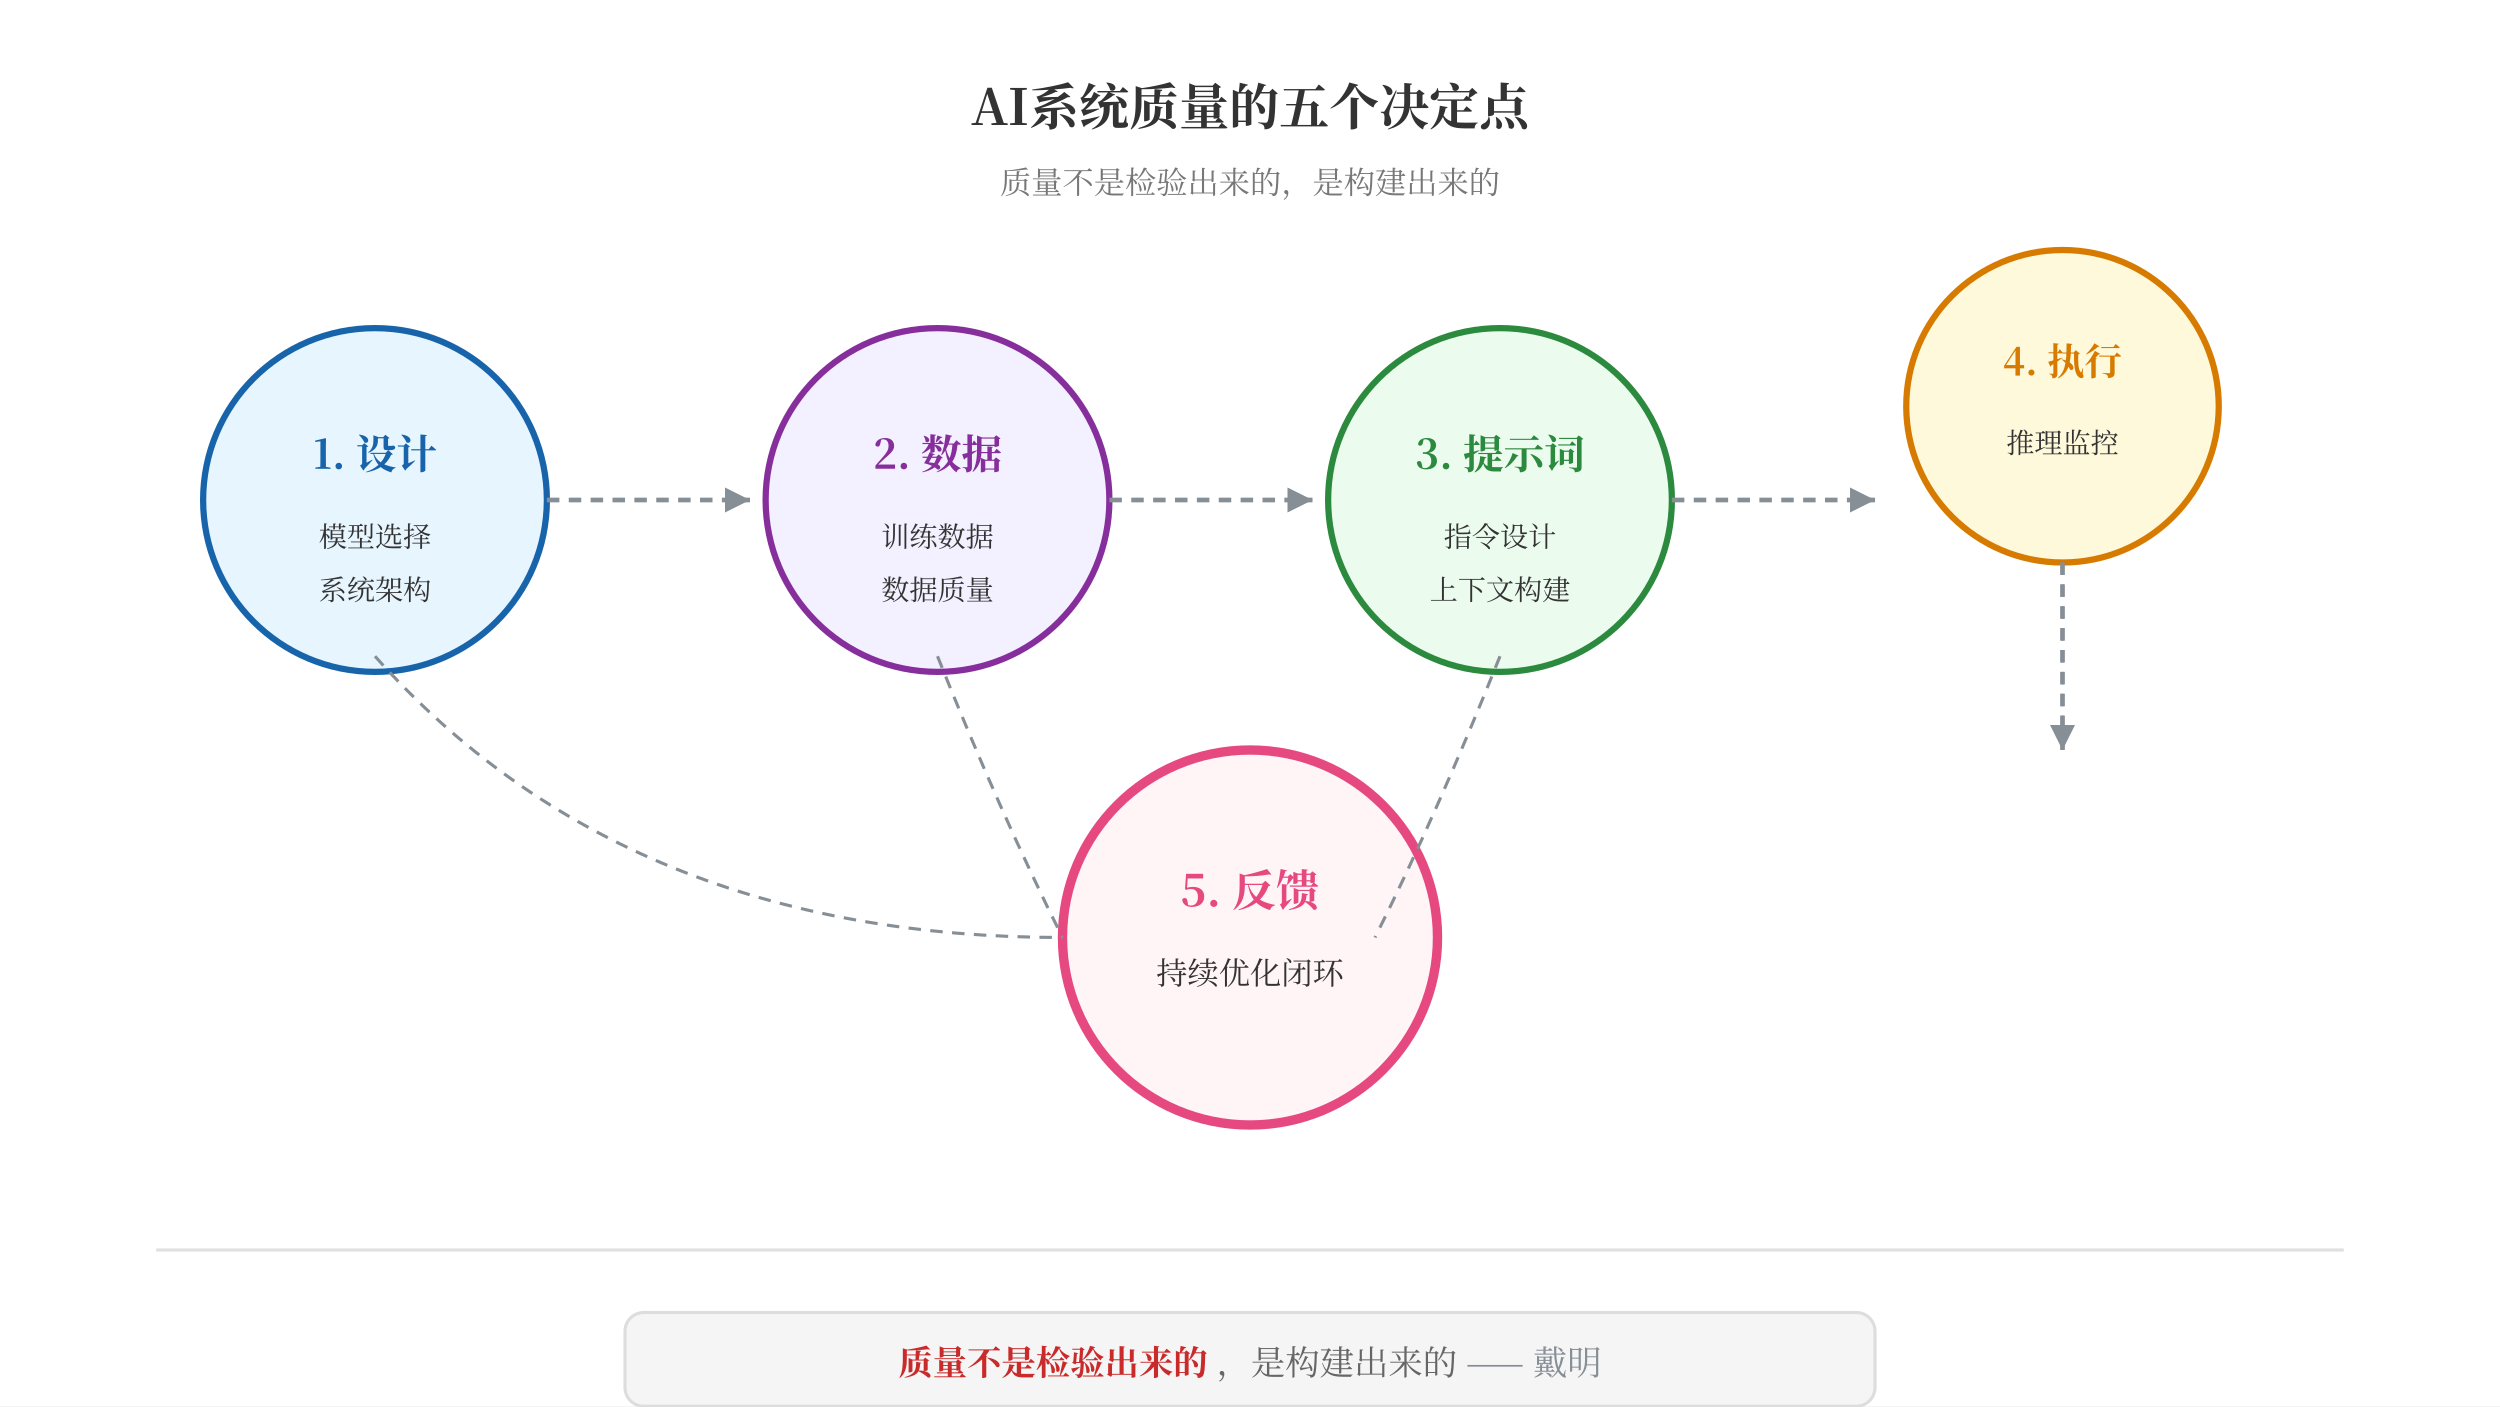
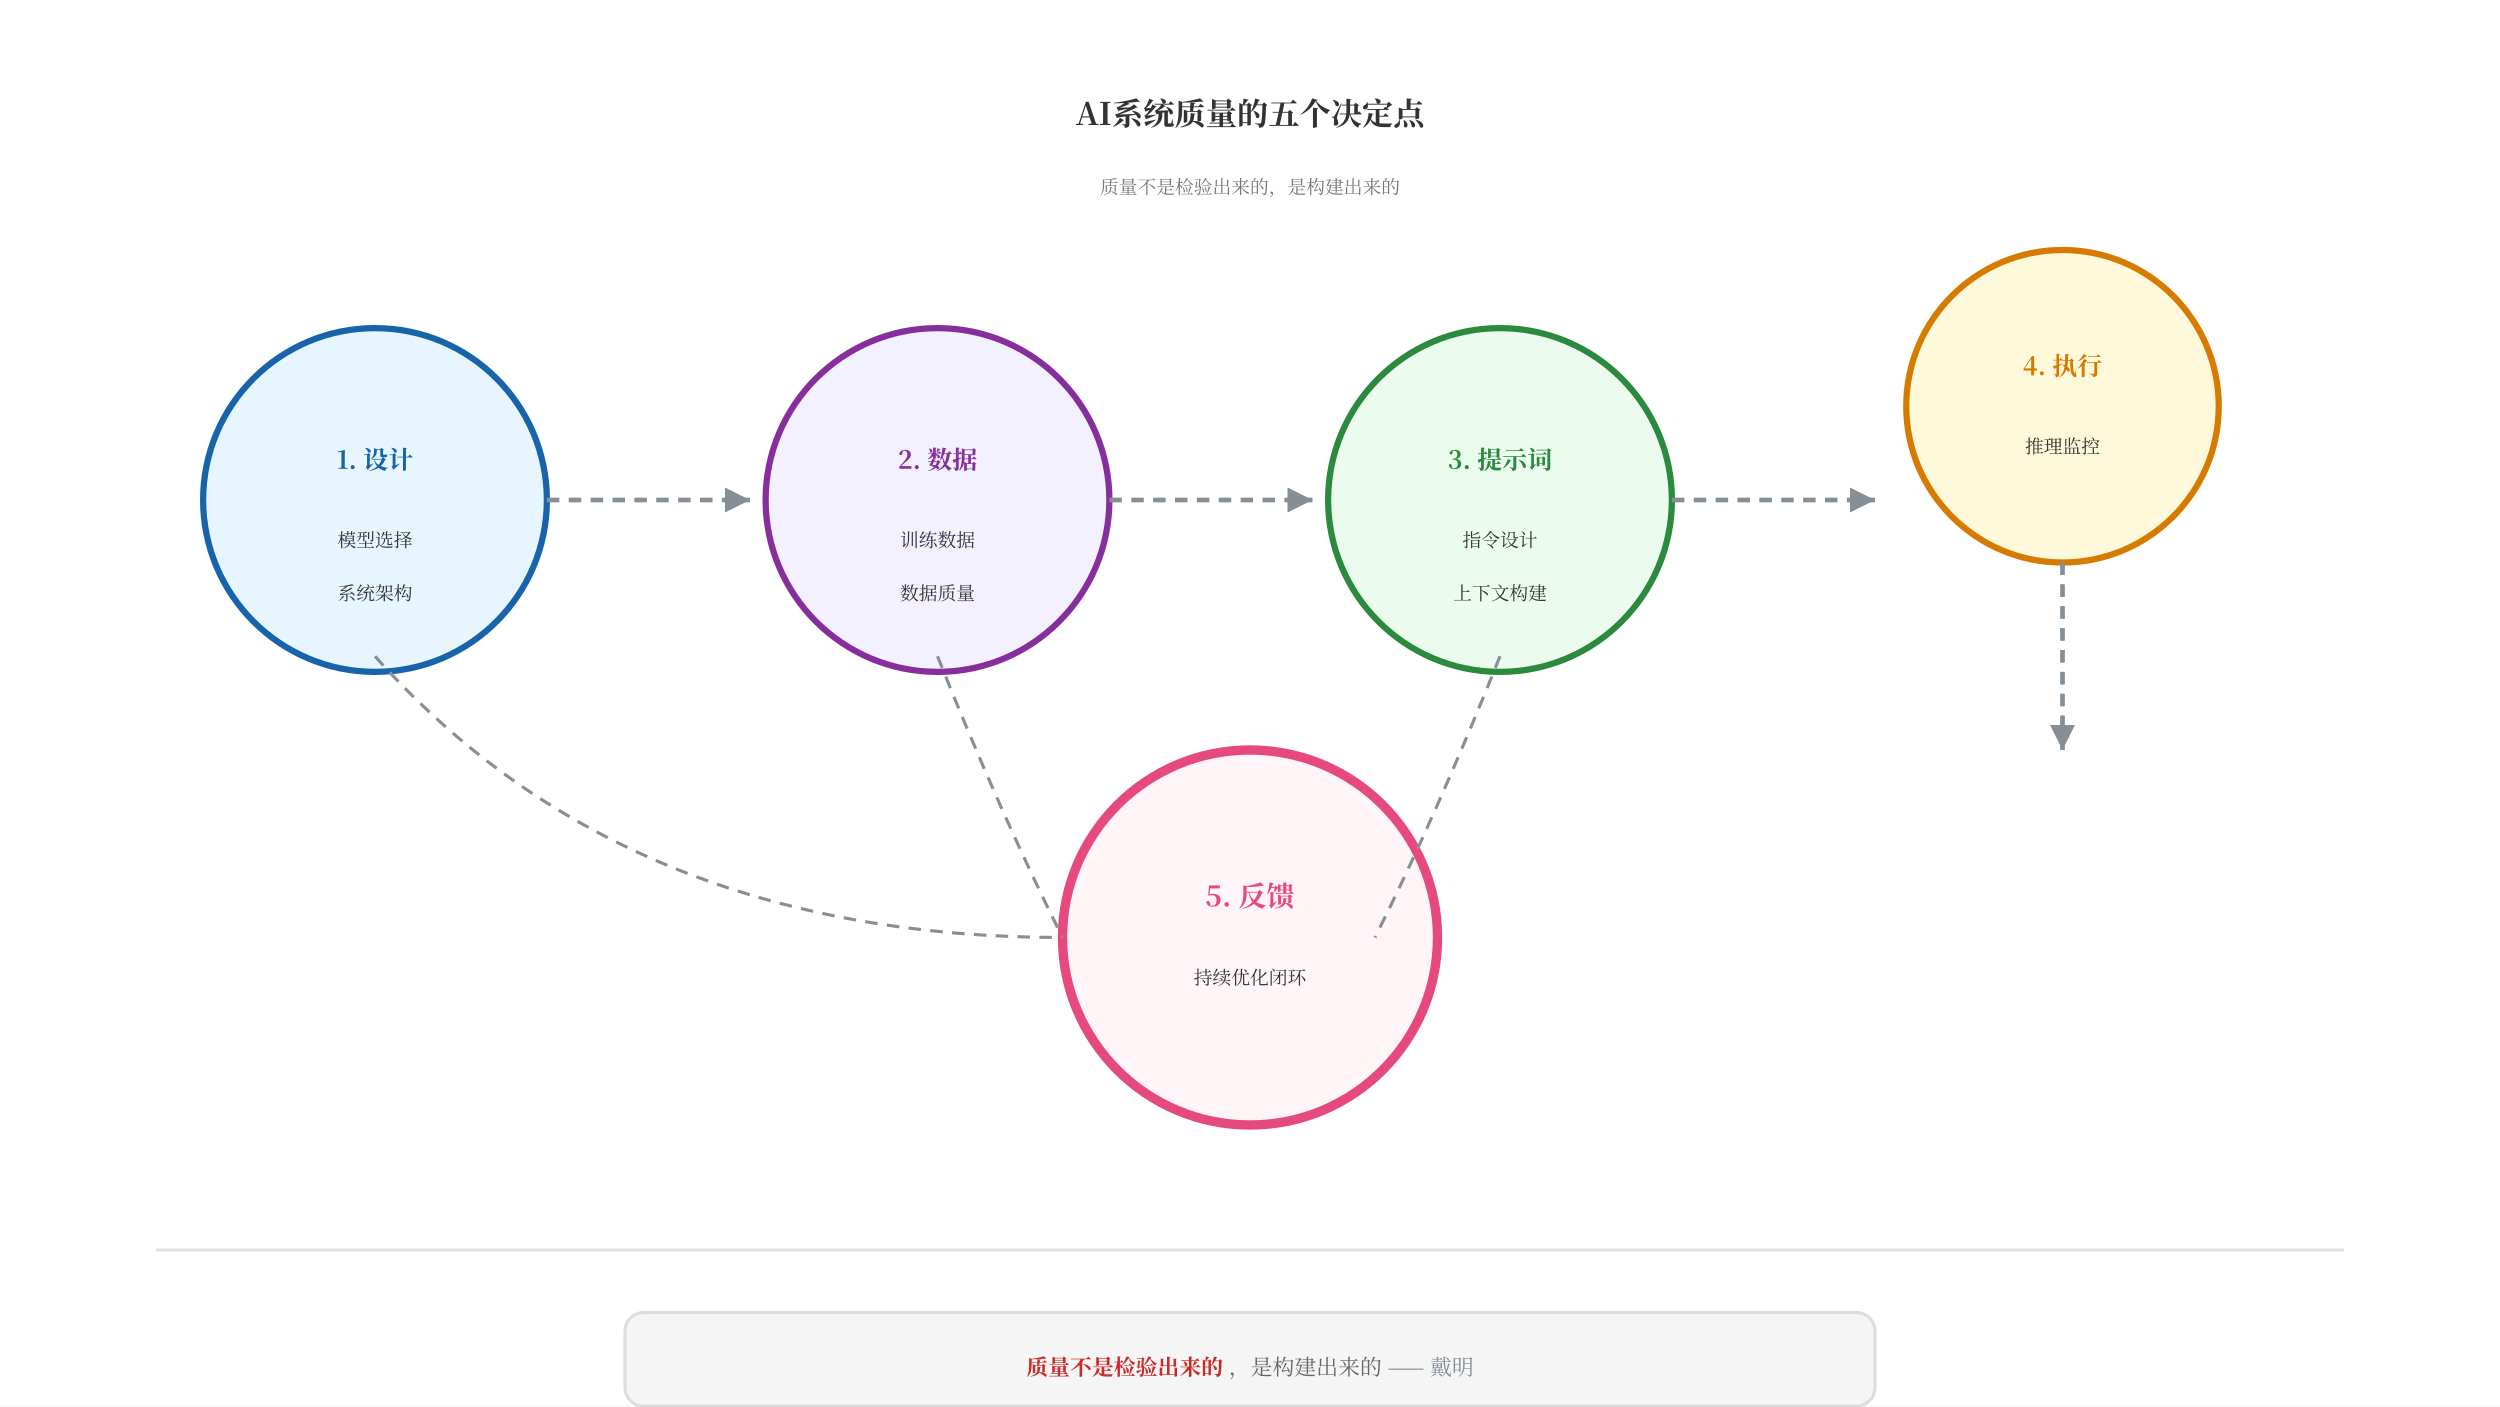
<svg xmlns="http://www.w3.org/2000/svg" viewBox="0 0 800 450" style="font-family: 'Noto Serif CJK SC', serif; background: #fefefe;">
  <rect width="800" height="450" fill="white" />
-   <text x="400" y="40" text-anchor="middle" font-size="16" font-weight="bold" fill="#333">AI系统质量的五个决定点</text>
-   <text x="400" y="62" text-anchor="middle" font-size="10" fill="#777">质量不是检验出来的，是构建出来的</text>
+   <text x="400" y="40" text-anchor="middle" font-size="10" font-weight="bold" fill="#333">AI系统质量的五个决定点</text>
+   <text x="400" y="62" text-anchor="middle" font-size="6" fill="#777">质量不是检验出来的，是构建出来的</text>
  <circle cx="120" cy="160" r="55" fill="#e7f5ff" stroke="#1864ab" stroke-width="2" />
-   <text x="120" y="150" text-anchor="middle" font-size="13" font-weight="bold" fill="#1864ab">1. 设计</text>
-   <text x="120" y="175" text-anchor="middle" font-size="9" fill="#333">模型选择</text>
-   <text x="120" y="192" text-anchor="middle" font-size="9" fill="#333">系统架构</text>
+   <text x="120" y="150" text-anchor="middle" font-size="8" font-weight="bold" fill="#1864ab">1. 设计</text>
+   <text x="120" y="175" text-anchor="middle" font-size="6" fill="#333">模型选择</text>
+   <text x="120" y="192" text-anchor="middle" font-size="6" fill="#333">系统架构</text>
  <path d="M175 160 L240 160" fill="none" stroke="#868e96" stroke-width="1.5" stroke-dasharray="4,3" />
  <polygon points="240,160 232,156 232,164" fill="#868e96" />
  <circle cx="300" cy="160" r="55" fill="#f3f0ff" stroke="#862e9c" stroke-width="2" />
-   <text x="300" y="150" text-anchor="middle" font-size="13" font-weight="bold" fill="#862e9c">2. 数据</text>
-   <text x="300" y="175" text-anchor="middle" font-size="9" fill="#333">训练数据</text>
-   <text x="300" y="192" text-anchor="middle" font-size="9" fill="#333">数据质量</text>
+   <text x="300" y="150" text-anchor="middle" font-size="8" font-weight="bold" fill="#862e9c">2. 数据</text>
+   <text x="300" y="175" text-anchor="middle" font-size="6" fill="#333">训练数据</text>
+   <text x="300" y="192" text-anchor="middle" font-size="6" fill="#333">数据质量</text>
  <path d="M355 160 L420 160" fill="none" stroke="#868e96" stroke-width="1.5" stroke-dasharray="4,3" />
  <polygon points="420,160 412,156 412,164" fill="#868e96" />
  <circle cx="480" cy="160" r="55" fill="#ebfbee" stroke="#2b8a3e" stroke-width="2" />
-   <text x="480" y="150" text-anchor="middle" font-size="13" font-weight="bold" fill="#2b8a3e">3. 提示词</text>
-   <text x="480" y="175" text-anchor="middle" font-size="9" fill="#333">指令设计</text>
-   <text x="480" y="192" text-anchor="middle" font-size="9" fill="#333">上下文构建</text>
+   <text x="480" y="150" text-anchor="middle" font-size="8" font-weight="bold" fill="#2b8a3e">3. 提示词</text>
+   <text x="480" y="175" text-anchor="middle" font-size="6" fill="#333">指令设计</text>
+   <text x="480" y="192" text-anchor="middle" font-size="6" fill="#333">上下文构建</text>
  <path d="M535 160 L600 160" fill="none" stroke="#868e96" stroke-width="1.5" stroke-dasharray="4,3" />
  <polygon points="600,160 592,156 592,164" fill="#868e96" />
  <circle cx="660" cy="130" r="50" fill="#fff9db" stroke="#d77a00" stroke-width="2" />
-   <text x="660" y="120" text-anchor="middle" font-size="12" font-weight="bold" fill="#d77a00">4. 执行</text>
-   <text x="660" y="145" text-anchor="middle" font-size="9" fill="#333">推理监控</text>
+   <text x="660" y="120" text-anchor="middle" font-size="8" font-weight="bold" fill="#d77a00">4. 执行</text>
+   <text x="660" y="145" text-anchor="middle" font-size="6" fill="#333">推理监控</text>
  <path d="M660 180 L660 240" fill="none" stroke="#868e96" stroke-width="1.5" stroke-dasharray="4,3" />
  <polygon points="660,240 656,232 664,232" fill="#868e96" />
  <circle cx="400" cy="300" r="60" fill="#fff5f7" stroke="#e64980" stroke-width="3" />
-   <text x="400" y="290" text-anchor="middle" font-size="14" font-weight="bold" fill="#e64980">5. 反馈</text>
-   <text x="400" y="315" text-anchor="middle" font-size="10" fill="#333">持续优化闭环</text>
+   <text x="400" y="290" text-anchor="middle" font-size="9" font-weight="bold" fill="#e64980">5. 反馈</text>
+   <text x="400" y="315" text-anchor="middle" font-size="6" fill="#333">持续优化闭环</text>
  <path d="M120 210 Q200 300 340 300" fill="none" stroke="#868e96" stroke-width="1" stroke-dasharray="4,3" />
  <path d="M300 210 Q320 260 340 300" fill="none" stroke="#868e96" stroke-width="1" stroke-dasharray="4,3" />
  <path d="M480 210 Q460 260 440 300" fill="none" stroke="#868e96" stroke-width="1" stroke-dasharray="4,3" />
  <path d="M660 180 L660 240" fill="none" stroke="#868e96" stroke-width="1" stroke-dasharray="4,3" />
  <line x1="50" y1="400" x2="750" y2="400" stroke="#e0e0e0" stroke-width="1" />
  <rect x="200" y="420" width="400" height="30" rx="6" fill="#f5f5f5" stroke="#ddd" stroke-width="1" />
-   <text x="400" y="440" text-anchor="middle" font-size="11">
+   <text x="400" y="440" text-anchor="middle" font-size="7">
    <tspan fill="#c92a2a" font-weight="bold">质量不是检验出来的</tspan>
    <tspan fill="#666">，是构建出来的</tspan>
    <tspan fill="#868e96"> —— 戴明</tspan>
  </text>
</svg>
